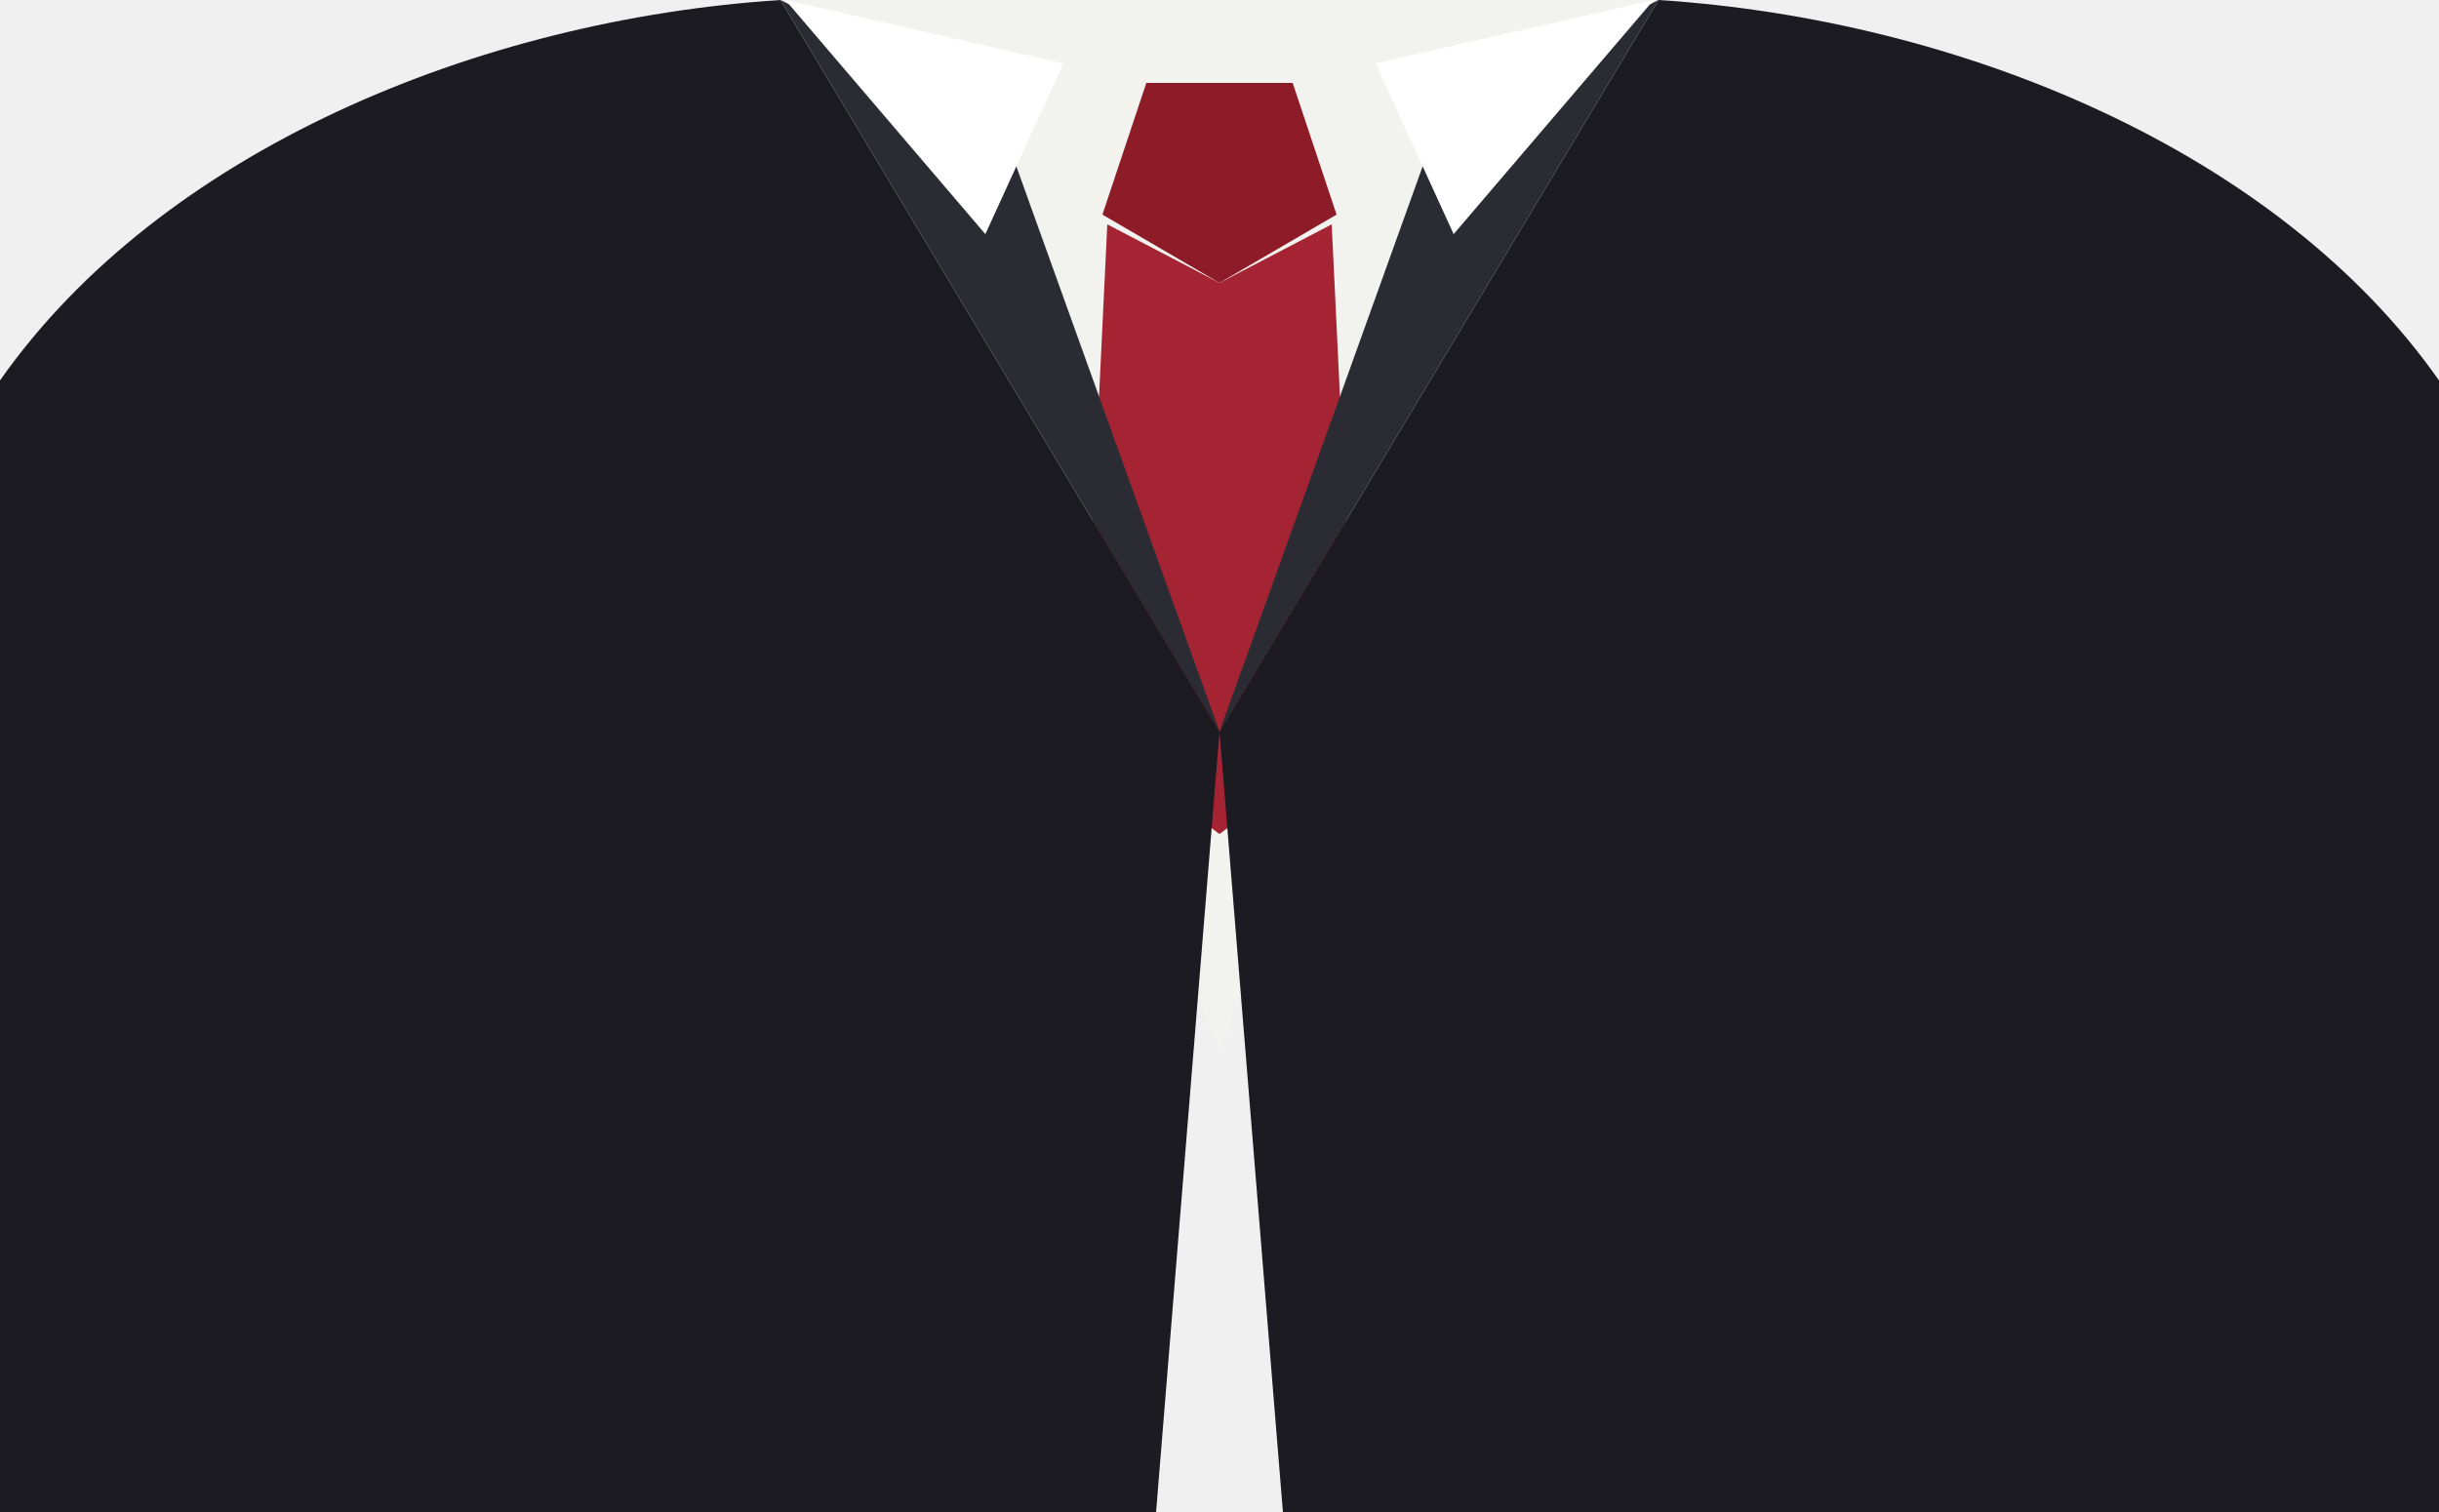
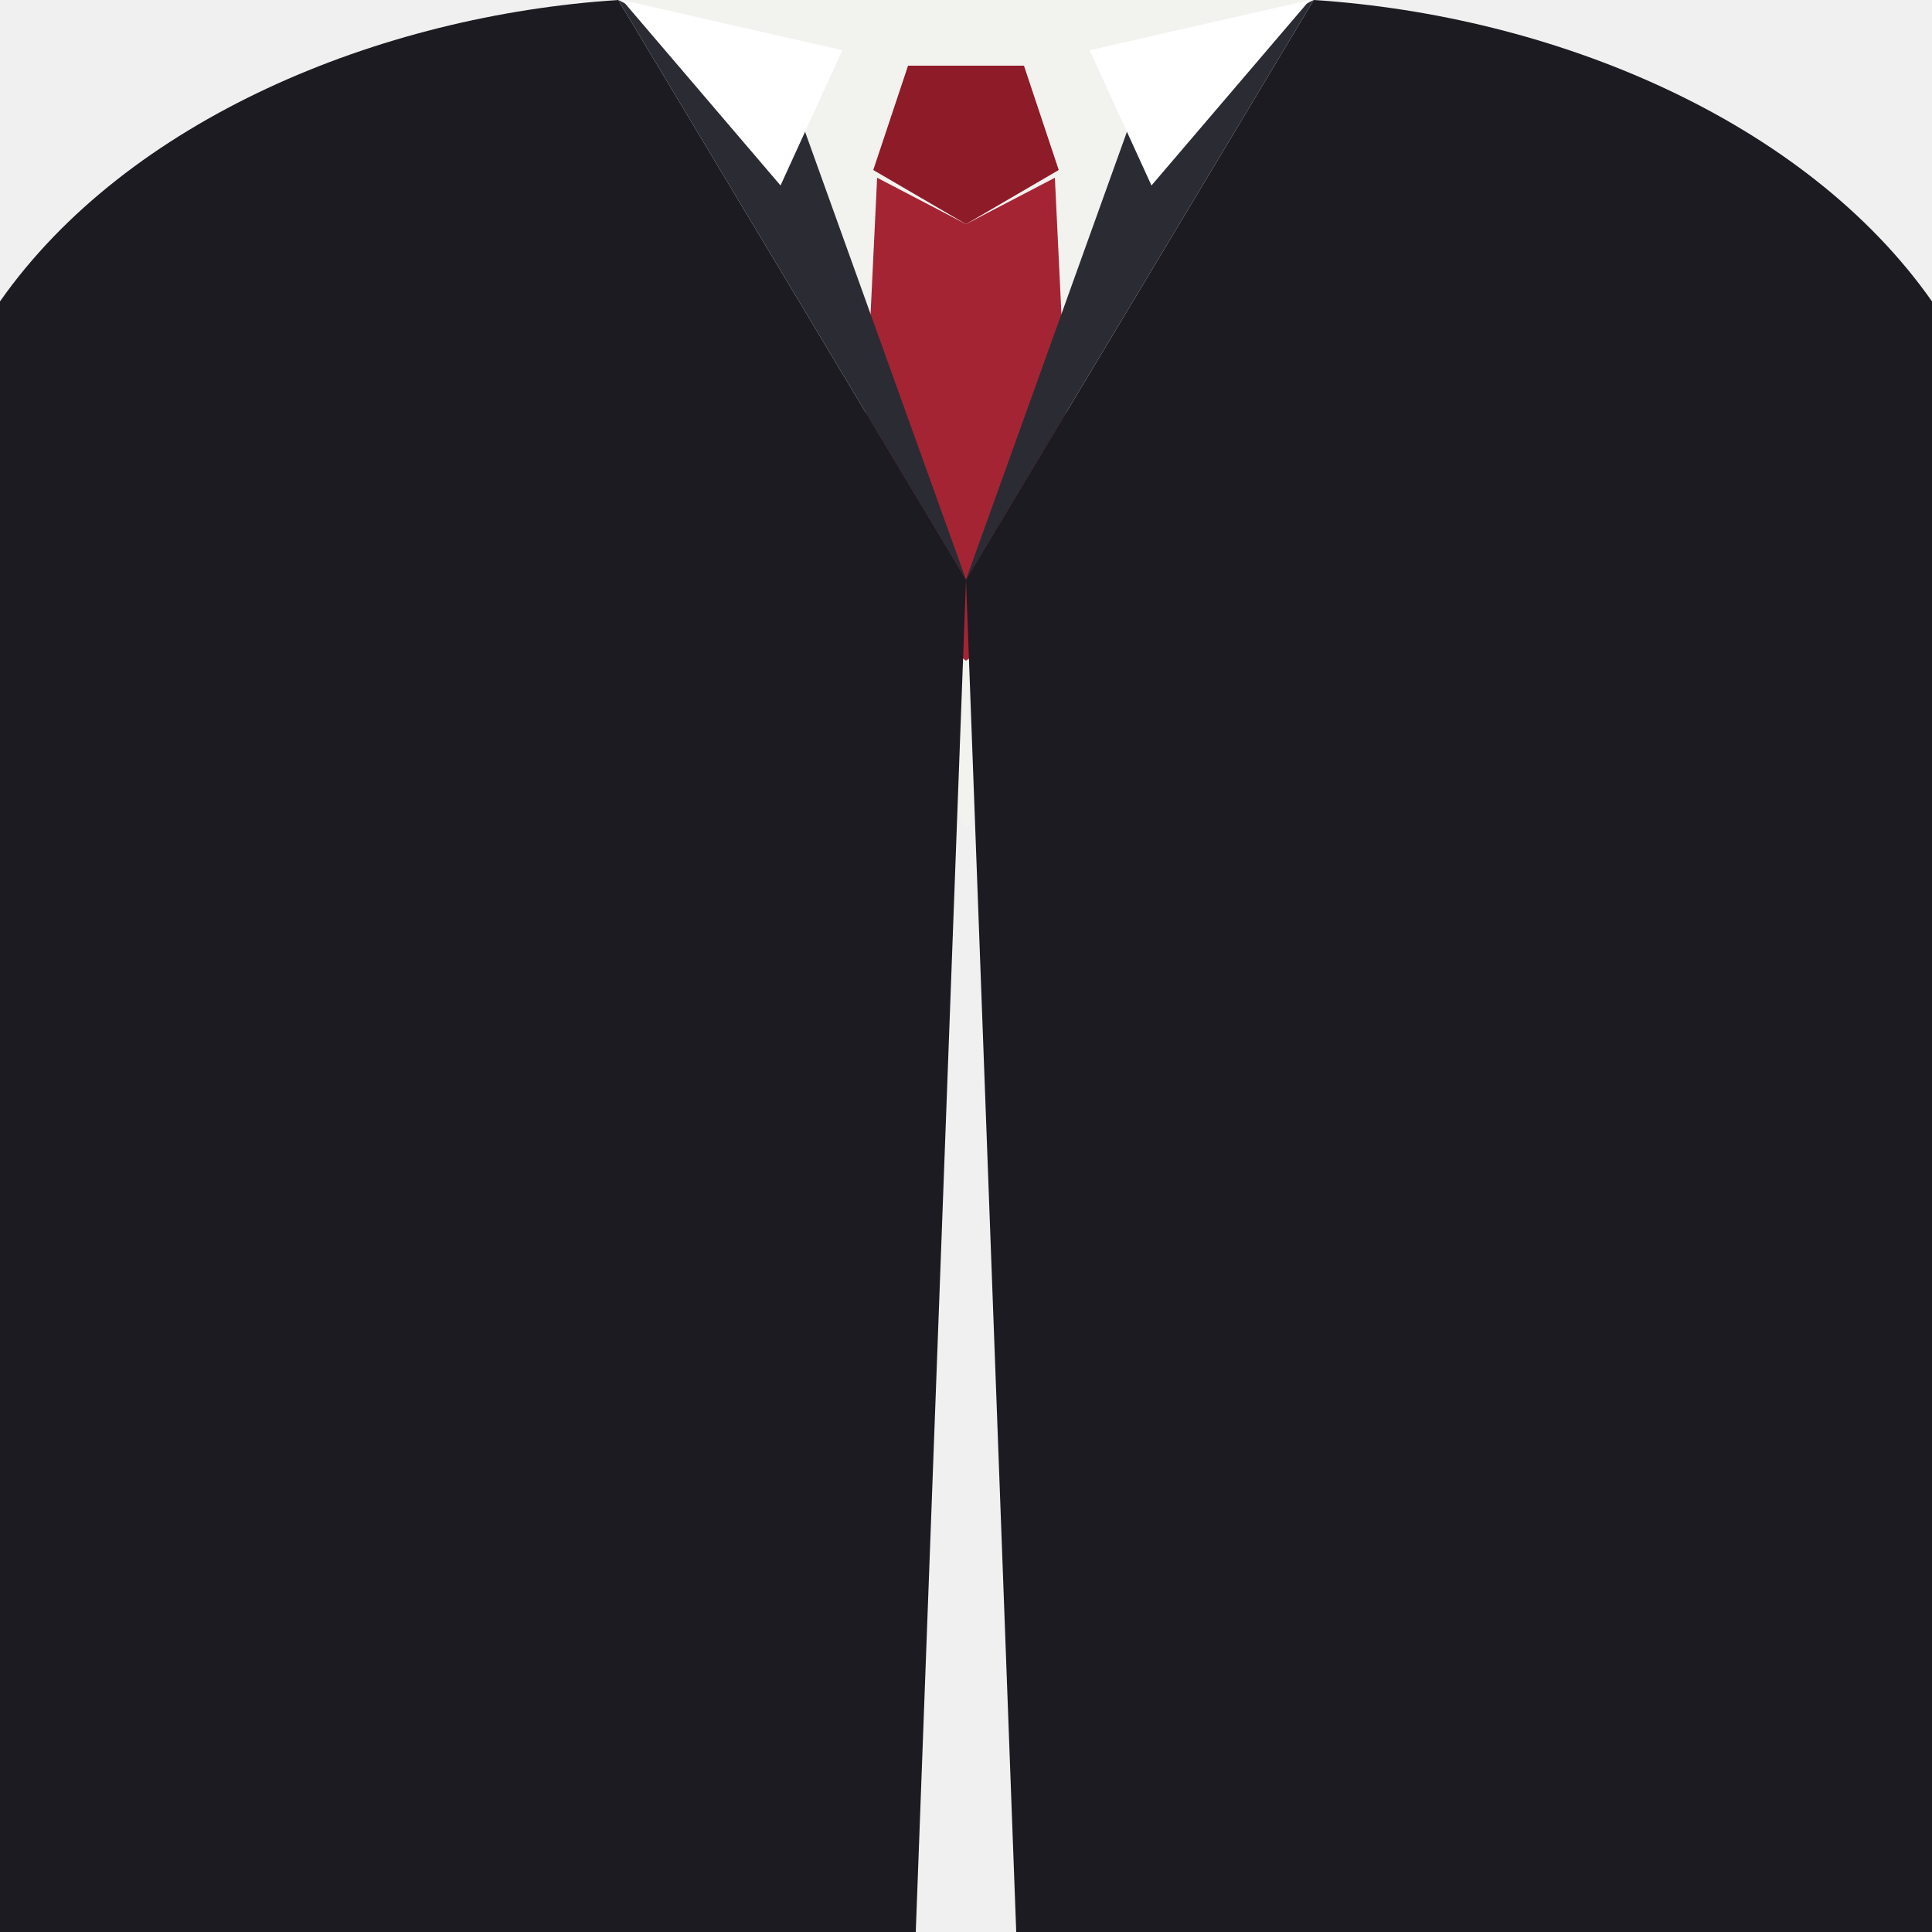
- <svg xmlns="http://www.w3.org/2000/svg" viewBox="0 0 1000 620" width="1000" height="620">
+ <svg xmlns="http://www.w3.org/2000/svg" viewBox="0 0 1000 1000" width="1000" height="1000">
  <path d="M320 0 L500 430 L680 0 Z" fill="#f2f2ef" />
  <path d="M470 34 L530 34 L548 88 L500 116 L452 88 Z" fill="#8d1b28" />
  <path d="M500 116 L546 92 L556 300 L500 342 L444 300 L454 92 Z" fill="#a52434" />
-   <path d="M0 620 L0 156 C 66 62, 196 8, 320 0 L500 300 L474 620 Z" fill="#1b1b21" />
-   <path d="M1000 620 L1000 156 C 934 62, 804 8, 680 0 L500 300 L526 620 Z" fill="#1b1b21" />
+   <path d="M0 1000 L0 156 C 66 62, 196 8, 320 0 L500 300 L474 1000 Z" fill="#1b1b21" />
+   <path d="M1000 1000 L1000 156 C 934 62, 804 8, 680 0 L500 300 L526 1000 Z" fill="#1b1b21" />
  <path d="M320 0 L500 300 L408 44 Z" fill="#2b2b34" />
  <path d="M680 0 L500 300 L592 44 Z" fill="#2b2b34" />
  <path d="M322 0 L436 26 L404 96 Z" fill="#ffffff" />
  <path d="M678 0 L564 26 L596 96 Z" fill="#ffffff" />
</svg>
